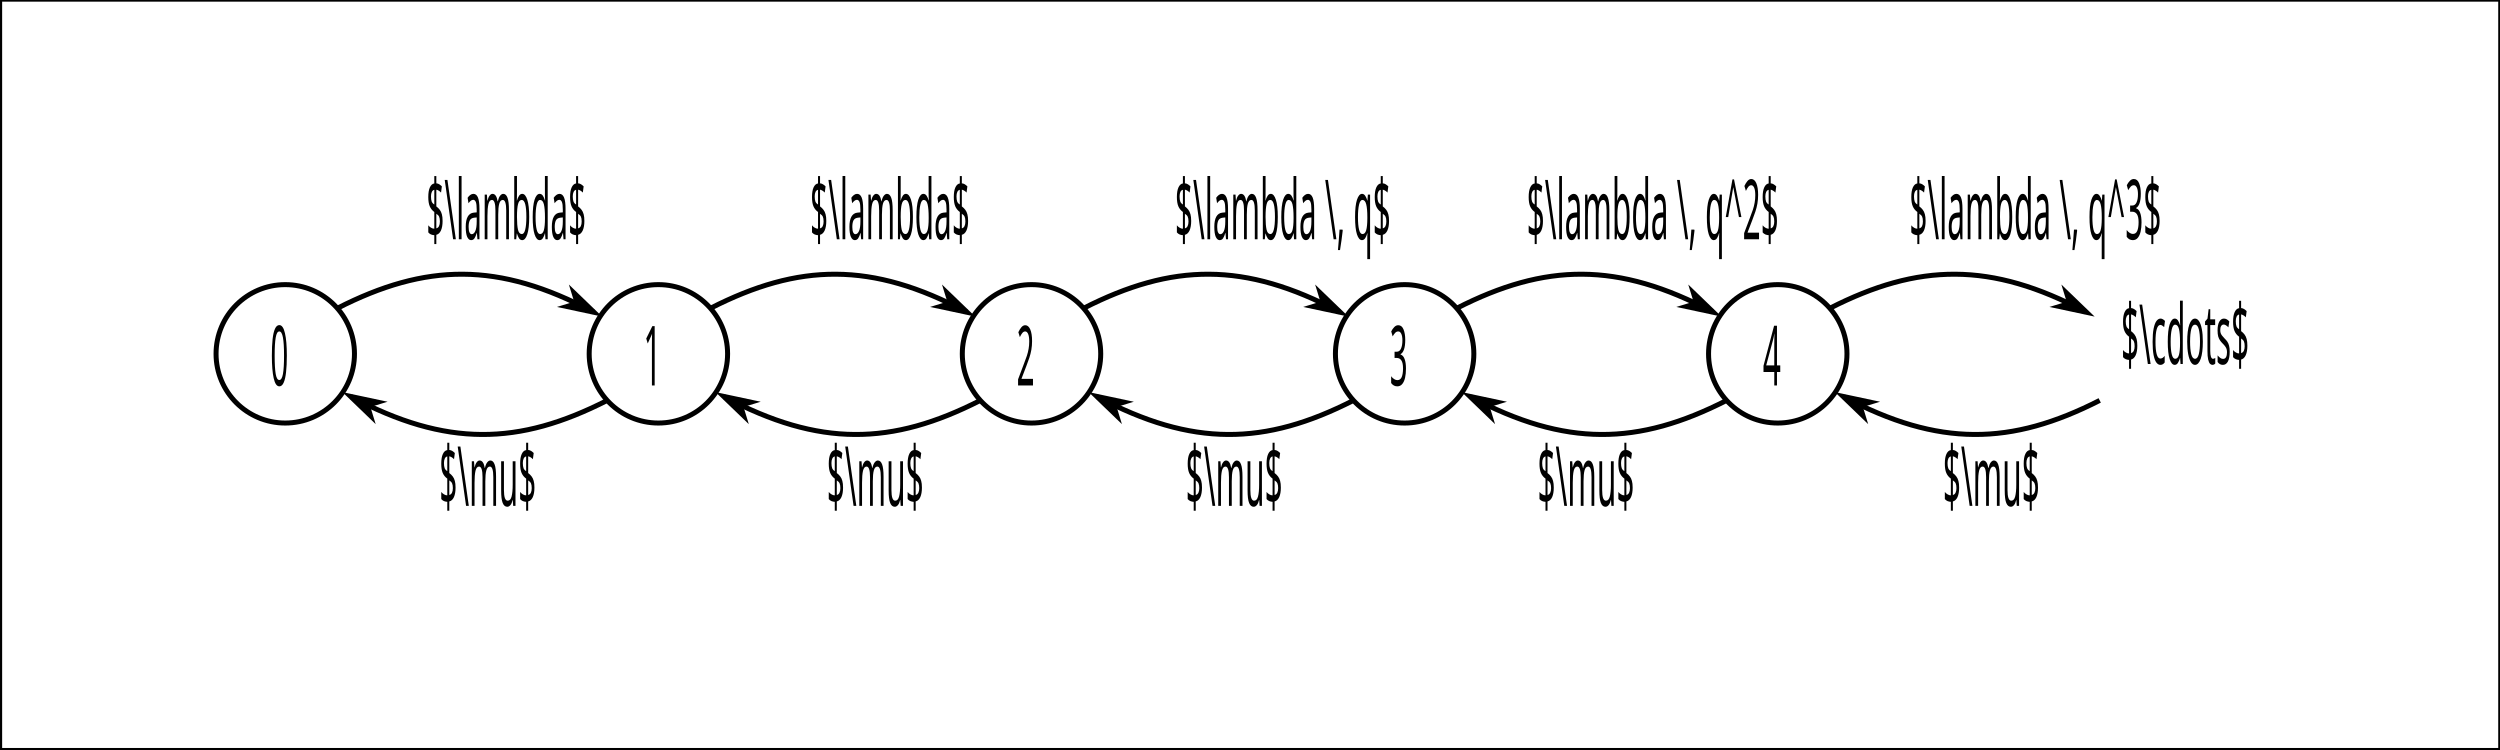
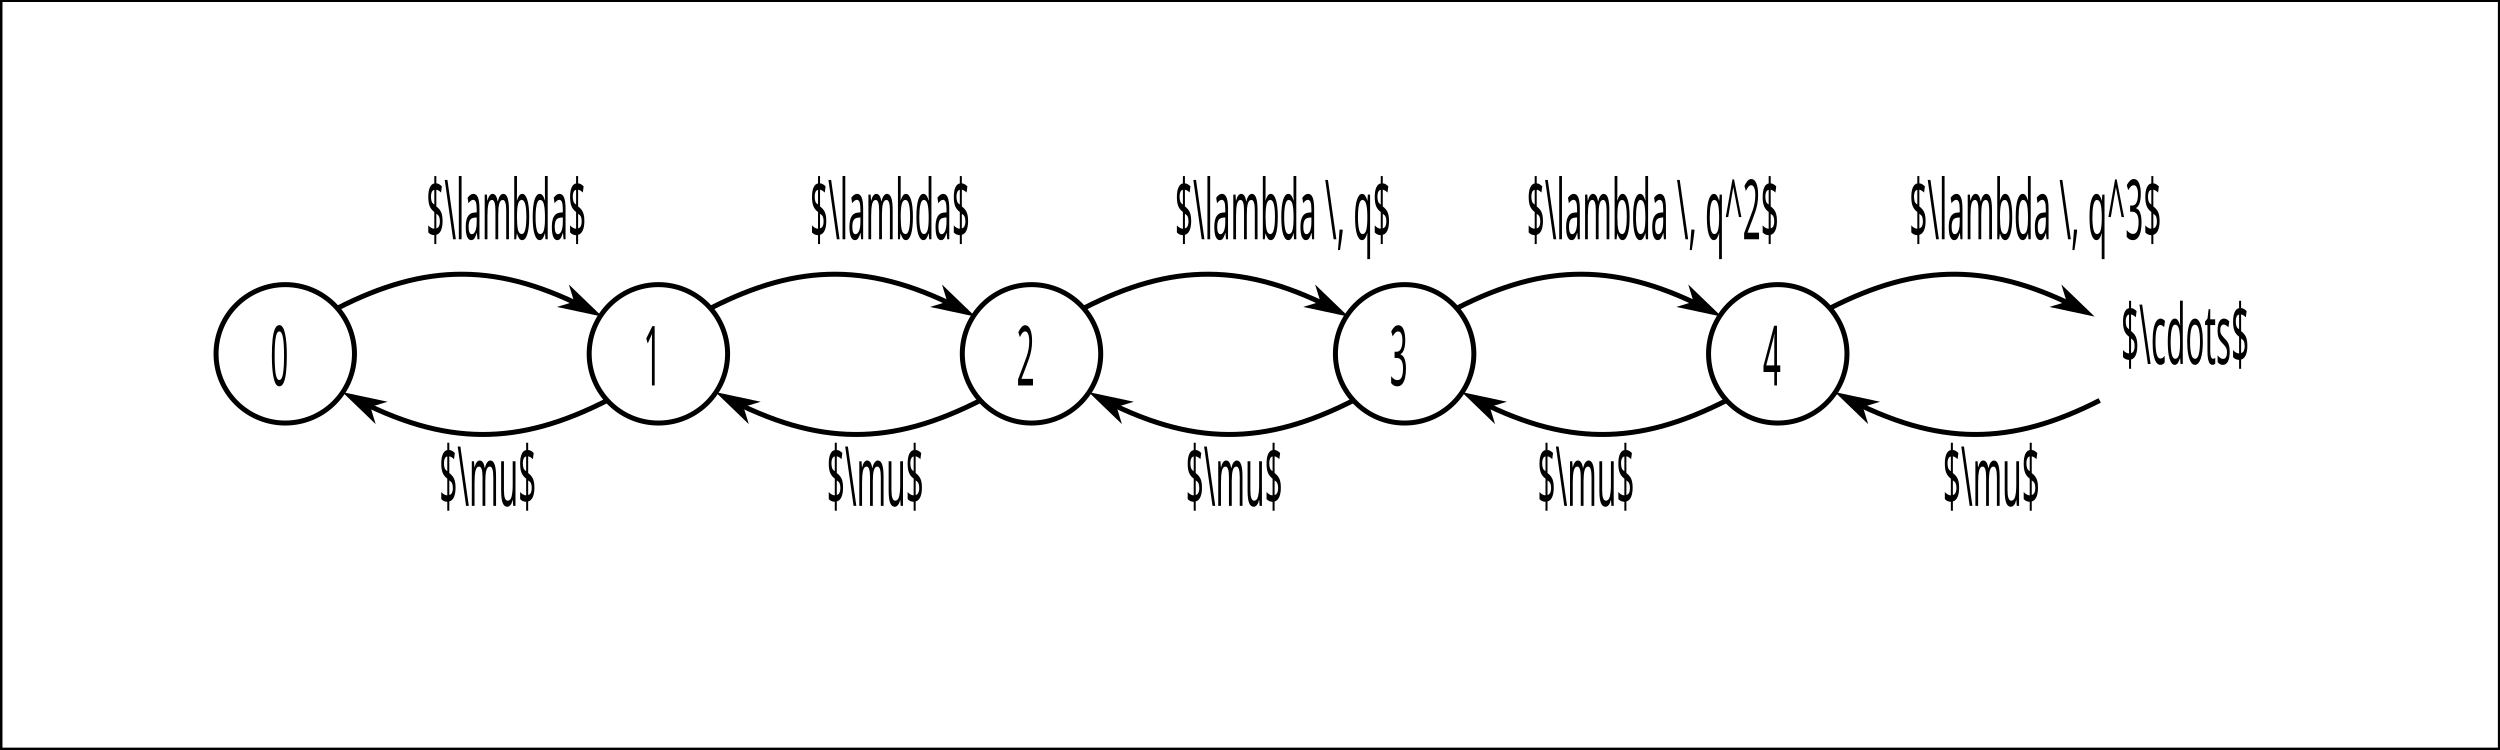
<svg xmlns="http://www.w3.org/2000/svg" width="500" height="150" viewBox="0 0 500 150" id="svg2" version="1.1">
  <defs id="defs4">
    <marker orient="auto" refY="0" refX="0" id="marker16080" style="overflow:visible">
      <path id="path16082" d="M 0,0 5,-5 -12.5,0 5,5 0,0 Z" style="fill:#000000;fill-opacity:1;fill-rule:evenodd;stroke:#000000;stroke-width:1pt;stroke-opacity:1" transform="matrix(-0.4,0,0,-0.4,-4,0)" />
    </marker>
    <marker style="overflow:visible" id="marker15424" refX="0" refY="0" orient="auto">
      <path transform="matrix(-0.4,0,0,-0.4,-4,0)" style="fill:#000000;fill-opacity:1;fill-rule:evenodd;stroke:#000000;stroke-width:1pt;stroke-opacity:1" d="M 0,0 5,-5 -12.5,0 5,5 0,0 Z" id="path15426" />
    </marker>
    <marker orient="auto" refY="0" refX="0" id="marker14822" style="overflow:visible">
      <path id="path14824" d="M 0,0 5,-5 -12.5,0 5,5 0,0 Z" style="fill:#000000;fill-opacity:1;fill-rule:evenodd;stroke:#000000;stroke-width:1pt;stroke-opacity:1" transform="matrix(-0.4,0,0,-0.4,-4,0)" />
    </marker>
    <marker style="overflow:visible" id="marker14322" refX="0" refY="0" orient="auto">
      <path transform="matrix(-0.4,0,0,-0.4,-4,0)" style="fill:#000000;fill-opacity:1;fill-rule:evenodd;stroke:#000000;stroke-width:1pt;stroke-opacity:1" d="M 0,0 5,-5 -12.5,0 5,5 0,0 Z" id="path14324" />
    </marker>
    <marker style="overflow:visible" id="marker13522" refX="0" refY="0" orient="auto">
      <path transform="matrix(-0.4,0,0,-0.4,-4,0)" style="fill:#000000;fill-opacity:1;fill-rule:evenodd;stroke:#000000;stroke-width:1pt;stroke-opacity:1" d="M 0,0 5,-5 -12.5,0 5,5 0,0 Z" id="path13524" />
    </marker>
    <marker orient="auto" refY="0" refX="0" id="marker6674" style="overflow:visible">
      <path id="path6676" d="M 0,0 5,-5 -12.5,0 5,5 0,0 Z" style="fill:#000000;fill-opacity:1;fill-rule:evenodd;stroke:#000000;stroke-width:1pt;stroke-opacity:1" transform="matrix(-0.4,0,0,-0.4,-4,0)" />
    </marker>
    <marker orient="auto" refY="0" refX="0" id="marker5603" style="overflow:visible">
      <path id="path5605" d="M 0,0 5,-5 -12.5,0 5,5 0,0 Z" style="fill:#000000;fill-opacity:1;fill-rule:evenodd;stroke:#000000;stroke-width:1pt;stroke-opacity:1" transform="matrix(-0.4,0,0,-0.4,-4,0)" />
    </marker>
    <marker orient="auto" refY="0" refX="0" id="marker4771" style="overflow:visible">
      <path id="path4773" d="M 0,0 5,-5 -12.5,0 5,5 0,0 Z" style="fill:#000000;fill-opacity:1;fill-rule:evenodd;stroke:#000000;stroke-width:1pt;stroke-opacity:1" transform="matrix(-0.4,0,0,-0.4,-4,0)" />
    </marker>
    <marker orient="auto" refY="0.0" refX="0.0" id="Arrow1Mend" style="overflow:visible;">
      <path id="path4474" d="M 0.0,0.0 L 5.0,-5.0 L -12.5,0.0 L 5.0,5.0 L 0.0,0.0 z " style="fill-rule:evenodd;stroke:#000000;stroke-width:1.0pt;" transform="scale(0.4) rotate(180) translate(10,0)" />
    </marker>
    <marker style="overflow:visible" id="marker4349" refX="0" refY="0" orient="auto">
      <path transform="matrix(-0.4,0,0,-0.4,-4,0)" style="fill:#000000;fill-opacity:1;fill-rule:evenodd;stroke:#000000;stroke-width:1pt;stroke-opacity:1" d="M 0,0 5,-5 -12.5,0 5,5 0,0 Z" id="path4351" />
    </marker>
    <marker style="overflow:visible" id="marker4297" refX="0" refY="0" orient="auto">
      <path transform="matrix(-0.4,0,0,-0.4,-4,0)" style="fill:#000000;fill-opacity:1;fill-rule:evenodd;stroke:#000000;stroke-width:1pt;stroke-opacity:1" d="M 0,0 5,-5 -12.5,0 5,5 0,0 Z" id="path4299" />
    </marker>
    <marker style="overflow:visible" id="marker4245" refX="0" refY="0" orient="auto">
      <path transform="matrix(-0.4,0,0,-0.4,-4,0)" style="fill:#000000;fill-opacity:1;fill-rule:evenodd;stroke:#000000;stroke-width:1pt;stroke-opacity:1" d="M 0,0 5,-5 -12.5,0 5,5 0,0 Z" id="path4247" />
    </marker>
    <marker style="overflow:visible" id="marker7039" refX="0" refY="0" orient="auto">
      <path transform="matrix(-0.4,0,0,-0.4,-4,0)" style="fill:#000000;fill-opacity:1;fill-rule:evenodd;stroke:#000000;stroke-width:1pt;stroke-opacity:1" d="M 0,0 5,-5 -12.5,0 5,5 0,0 Z" id="path7041" />
    </marker>
    <marker orient="auto" refY="0" refX="0" id="Arrow1Send" style="overflow:visible">
      <path id="path4180" d="M 0,0 5,-5 -12.5,0 5,5 0,0 Z" style="fill:#000000;fill-opacity:1;fill-rule:evenodd;stroke:#000000;stroke-width:1pt;stroke-opacity:1" transform="matrix(-0.2,0,0,-0.2,-1.2,0)" />
    </marker>
    <marker orient="auto" refY="0" refX="0" id="Arrow1Lend" style="overflow:visible">
      <path id="path4168" d="M 0,0 5,-5 -12.5,0 5,5 0,0 Z" style="fill:#000000;fill-opacity:1;fill-rule:evenodd;stroke:#000000;stroke-width:1pt;stroke-opacity:1" transform="matrix(-0.8,0,0,-0.8,-10,0)" />
    </marker>
  </defs>
  <g id="layer1" transform="translate(0,-902.3622)">
-     <rect style="fill:none;fill-opacity:1;stroke:#000000;stroke-width:0.866;stroke-miterlimit:4;stroke-dasharray:none;stroke-dashoffset:0;stroke-opacity:1" id="rect4520" width="500.082" height="150.129" x="-0.005" y="902.261" ry="0" />
+     <rect style="fill:none;fill-opacity:1;stroke:#000000;stroke-width:1;stroke-miterlimit:4;stroke-dasharray:none;stroke-dashoffset:0;stroke-opacity:1" id="rect4520" width="500.082" height="150.129" x="-0.005" y="902.261" ry="0" />
    <path style="fill:none;fill-rule:evenodd;stroke:#000000;stroke-width:1px;stroke-linecap:butt;stroke-linejoin:miter;stroke-opacity:1;marker-end:url(#marker5603)" d="m 67.469,964.015 c 17.692,-9.028 32.182,-9.38 51.22,0.74" id="path4862" />
    <g id="g6669" transform="translate(25.75889,-5.050763)">
      <circle r="13.841" cy="978.179" cx="31.293" id="path4157" style="fill:none;fill-opacity:1;stroke:#000000;stroke-width:1;stroke-miterlimit:4;stroke-dasharray:none;stroke-dashoffset:0;stroke-opacity:1" />
      <text transform="scale(0.6160376,1.623277)" id="text4513" y="606.495" x="45.949" style="font-style:normal;font-weight:normal;font-size:10.255px;line-height:125%;font-family:sans-serif;letter-spacing:0px;word-spacing:0px;fill:#000000;fill-opacity:1;stroke:none;stroke-width:1px;stroke-linecap:butt;stroke-linejoin:miter;stroke-opacity:1" xml:space="preserve">
        <tspan y="606.495" x="45.949" id="tspan4515">0</tspan>
      </text>
    </g>
    <text transform="scale(0.6160376,1.623277)" id="text7027" y="585.37" x="138.408" style="font-style:normal;font-weight:normal;font-size:10.255px;line-height:125%;font-family:sans-serif;letter-spacing:0px;word-spacing:0px;fill:#000000;fill-opacity:1;stroke:none;stroke-width:1px;stroke-linecap:butt;stroke-linejoin:miter;stroke-opacity:1" xml:space="preserve">
      <tspan y="585.37" x="138.408" id="tspan7029">$\lambda$</tspan>
    </text>
    <text xml:space="preserve" style="font-style:normal;font-weight:normal;font-size:10.255px;line-height:125%;font-family:sans-serif;letter-spacing:0px;word-spacing:0px;fill:#000000;fill-opacity:1;stroke:none;stroke-width:1px;stroke-linecap:butt;stroke-linejoin:miter;stroke-opacity:1" x="142.619" y="618.217" id="text3576" transform="scale(0.6160376,1.623277)">
      <tspan id="tspan3578" x="142.619" y="618.217">$\mu$</tspan>
    </text>
    <text transform="scale(0.6160376,1.623277)" id="text3630" y="600.738" x="688.614" style="font-style:normal;font-weight:normal;font-size:10.255px;line-height:125%;font-family:sans-serif;letter-spacing:0px;word-spacing:0px;fill:#000000;fill-opacity:1;stroke:none;stroke-width:1px;stroke-linecap:butt;stroke-linejoin:miter;stroke-opacity:1" xml:space="preserve">
      <tspan y="600.738" x="688.614" id="tspan3632">$\cdots$</tspan>
    </text>
    <g id="g6816" transform="translate(100.3839,-5.050763)">
      <circle style="fill:none;fill-opacity:1;stroke:#000000;stroke-width:1;stroke-miterlimit:4;stroke-dasharray:none;stroke-dashoffset:0;stroke-opacity:1" id="circle6818" cx="31.293" cy="978.179" r="13.841" />
      <text xml:space="preserve" style="font-style:normal;font-weight:normal;font-size:10.255px;line-height:125%;font-family:sans-serif;letter-spacing:0px;word-spacing:0px;fill:#000000;fill-opacity:1;stroke:none;stroke-width:1px;stroke-linecap:butt;stroke-linejoin:miter;stroke-opacity:1" x="45.949" y="606.495" id="text6820" transform="scale(0.6160376,1.623277)">
        <tspan id="tspan6822" x="45.949" y="606.495">1</tspan>
      </text>
    </g>
    <g transform="translate(175.0089,-5.050763)" id="g6824">
      <circle r="13.841" cy="978.179" cx="31.293" id="circle6826" style="fill:none;fill-opacity:1;stroke:#000000;stroke-width:1;stroke-miterlimit:4;stroke-dasharray:none;stroke-dashoffset:0;stroke-opacity:1" />
      <text transform="scale(0.6160376,1.623277)" id="text6828" y="606.495" x="45.949" style="font-style:normal;font-weight:normal;font-size:10.255px;line-height:125%;font-family:sans-serif;letter-spacing:0px;word-spacing:0px;fill:#000000;fill-opacity:1;stroke:none;stroke-width:1px;stroke-linecap:butt;stroke-linejoin:miter;stroke-opacity:1" xml:space="preserve">
        <tspan y="606.495" x="45.949" id="tspan6830">2</tspan>
      </text>
    </g>
    <g id="g6832" transform="translate(249.6339,-5.050763)">
      <circle style="fill:none;fill-opacity:1;stroke:#000000;stroke-width:1;stroke-miterlimit:4;stroke-dasharray:none;stroke-dashoffset:0;stroke-opacity:1" id="circle6834" cx="31.293" cy="978.179" r="13.841" />
      <text xml:space="preserve" style="font-style:normal;font-weight:normal;font-size:10.255px;line-height:125%;font-family:sans-serif;letter-spacing:0px;word-spacing:0px;fill:#000000;fill-opacity:1;stroke:none;stroke-width:1px;stroke-linecap:butt;stroke-linejoin:miter;stroke-opacity:1" x="45.949" y="606.495" id="text6836" transform="scale(0.6160376,1.623277)">
        <tspan id="tspan6838" x="45.949" y="606.495">3</tspan>
      </text>
    </g>
    <g transform="translate(324.259,-5.050763)" id="g6840">
      <circle r="13.841" cy="978.179" cx="31.293" id="circle6842" style="fill:none;fill-opacity:1;stroke:#000000;stroke-width:1;stroke-miterlimit:4;stroke-dasharray:none;stroke-dashoffset:0;stroke-opacity:1" />
      <text transform="scale(0.6160376,1.623277)" id="text6844" y="606.495" x="45.949" style="font-style:normal;font-weight:normal;font-size:10.255px;line-height:125%;font-family:sans-serif;letter-spacing:0px;word-spacing:0px;fill:#000000;fill-opacity:1;stroke:none;stroke-width:1px;stroke-linecap:butt;stroke-linejoin:miter;stroke-opacity:1" xml:space="preserve">
        <tspan y="606.495" x="45.949" id="tspan6846">4</tspan>
      </text>
    </g>
    <path id="path13520" d="m 121.442,982.445 c -17.692,9.028 -32.182,9.38 -51.22,-0.74" style="fill:none;fill-rule:evenodd;stroke:#000000;stroke-width:1px;stroke-linecap:butt;stroke-linejoin:miter;stroke-opacity:1;marker-end:url(#marker13522)" />
    <path id="path14318" d="m 142.094,964.015 c 17.692,-9.028 32.182,-9.38 51.22,0.74" style="fill:none;fill-rule:evenodd;stroke:#000000;stroke-width:1px;stroke-linecap:butt;stroke-linejoin:miter;stroke-opacity:1;marker-end:url(#marker14322)" />
    <path style="fill:none;fill-rule:evenodd;stroke:#000000;stroke-width:1px;stroke-linecap:butt;stroke-linejoin:miter;stroke-opacity:1;marker-end:url(#marker13522)" d="m 196.066,982.445 c -17.692,9.028 -32.182,9.38 -51.22,-0.74" id="path14320" />
    <path style="fill:none;fill-rule:evenodd;stroke:#000000;stroke-width:1px;stroke-linecap:butt;stroke-linejoin:miter;stroke-opacity:1;marker-end:url(#marker14822)" d="m 216.719,964.015 c 17.692,-9.028 32.182,-9.38 51.22,0.74" id="path14818" />
    <path id="path14820" d="m 270.691,982.445 c -17.692,9.028 -32.182,9.38 -51.22,-0.74" style="fill:none;fill-rule:evenodd;stroke:#000000;stroke-width:1px;stroke-linecap:butt;stroke-linejoin:miter;stroke-opacity:1;marker-end:url(#marker13522)" />
    <path id="path15420" d="m 291.344,964.015 c 17.692,-9.028 32.182,-9.38 51.22,0.74" style="fill:none;fill-rule:evenodd;stroke:#000000;stroke-width:1px;stroke-linecap:butt;stroke-linejoin:miter;stroke-opacity:1;marker-end:url(#marker15424)" />
    <path style="fill:none;fill-rule:evenodd;stroke:#000000;stroke-width:1px;stroke-linecap:butt;stroke-linejoin:miter;stroke-opacity:1;marker-end:url(#marker13522)" d="m 345.316,982.445 c -17.692,9.028 -32.182,9.38 -51.22,-0.74" id="path15422" />
    <path style="fill:none;fill-rule:evenodd;stroke:#000000;stroke-width:1px;stroke-linecap:butt;stroke-linejoin:miter;stroke-opacity:1;marker-end:url(#marker16080)" d="m 365.969,964.015 c 17.692,-9.028 32.182,-9.38 51.22,0.74" id="path16076" />
    <path id="path16078" d="m 419.942,982.445 c -17.692,9.028 -32.182,9.38 -51.22,-0.74" style="fill:none;fill-rule:evenodd;stroke:#000000;stroke-width:1px;stroke-linecap:butt;stroke-linejoin:miter;stroke-opacity:1;marker-end:url(#marker13522)" />
    <text xml:space="preserve" style="font-style:normal;font-weight:normal;font-size:10.255px;line-height:125%;font-family:sans-serif;letter-spacing:0px;word-spacing:0px;fill:#000000;fill-opacity:1;stroke:none;stroke-width:1px;stroke-linecap:butt;stroke-linejoin:miter;stroke-opacity:1" x="262.982" y="585.37" id="text16714" transform="scale(0.6160376,1.623277)">
      <tspan id="tspan16716" x="262.982" y="585.37">$\lambda$</tspan>
    </text>
    <text transform="scale(0.6160376,1.623277)" id="text16718" y="618.217" x="268.423" style="font-style:normal;font-weight:normal;font-size:10.255px;line-height:125%;font-family:sans-serif;letter-spacing:0px;word-spacing:0px;fill:#000000;fill-opacity:1;stroke:none;stroke-width:1px;stroke-linecap:butt;stroke-linejoin:miter;stroke-opacity:1" xml:space="preserve">
      <tspan y="618.217" x="268.423" id="tspan16720">$\mu$</tspan>
    </text>
    <text transform="scale(0.6160376,1.623277)" id="text16722" y="585.37" x="381.443" style="font-style:normal;font-weight:normal;font-size:10.255px;line-height:125%;font-family:sans-serif;letter-spacing:0px;word-spacing:0px;fill:#000000;fill-opacity:1;stroke:none;stroke-width:1px;stroke-linecap:butt;stroke-linejoin:miter;stroke-opacity:1" xml:space="preserve">
      <tspan y="585.37" x="381.443" id="tspan16724">$\lambda \, q$</tspan>
    </text>
    <text xml:space="preserve" style="font-style:normal;font-weight:normal;font-size:10.255px;line-height:125%;font-family:sans-serif;letter-spacing:0px;word-spacing:0px;fill:#000000;fill-opacity:1;stroke:none;stroke-width:1px;stroke-linecap:butt;stroke-linejoin:miter;stroke-opacity:1" x="384.951" y="618.217" id="text16726" transform="scale(0.6160376,1.623277)">
      <tspan id="tspan16728" x="384.951" y="618.217">$\mu$</tspan>
    </text>
    <text xml:space="preserve" style="font-style:normal;font-weight:normal;font-size:10.255px;line-height:125%;font-family:sans-serif;letter-spacing:0px;word-spacing:0px;fill:#000000;fill-opacity:1;stroke:none;stroke-width:1px;stroke-linecap:butt;stroke-linejoin:miter;stroke-opacity:1" x="495.652" y="585.37" id="text16730" transform="scale(0.6160376,1.623277)">
      <tspan id="tspan16732" x="495.652" y="585.37">$\lambda \, q^2$</tspan>
    </text>
    <text transform="scale(0.6160376,1.623277)" id="text16734" y="618.217" x="499.16" style="font-style:normal;font-weight:normal;font-size:10.255px;line-height:125%;font-family:sans-serif;letter-spacing:0px;word-spacing:0px;fill:#000000;fill-opacity:1;stroke:none;stroke-width:1px;stroke-linecap:butt;stroke-linejoin:miter;stroke-opacity:1" xml:space="preserve">
      <tspan y="618.217" x="499.16" id="tspan16736">$\mu$</tspan>
    </text>
    <text transform="scale(0.6160376,1.623277)" id="text16738" y="585.37" x="619.875" style="font-style:normal;font-weight:normal;font-size:10.255px;line-height:125%;font-family:sans-serif;letter-spacing:0px;word-spacing:0px;fill:#000000;fill-opacity:1;stroke:none;stroke-width:1px;stroke-linecap:butt;stroke-linejoin:miter;stroke-opacity:1" xml:space="preserve">
      <tspan y="585.37" x="619.875" id="tspan16740">$\lambda \, q^3$</tspan>
    </text>
    <text xml:space="preserve" style="font-style:normal;font-weight:normal;font-size:10.255px;line-height:125%;font-family:sans-serif;letter-spacing:0px;word-spacing:0px;fill:#000000;fill-opacity:1;stroke:none;stroke-width:1px;stroke-linecap:butt;stroke-linejoin:miter;stroke-opacity:1" x="630.761" y="618.217" id="text16742" transform="scale(0.6160376,1.623277)">
      <tspan id="tspan16744" x="630.761" y="618.217">$\mu$</tspan>
    </text>
  </g>
</svg>
